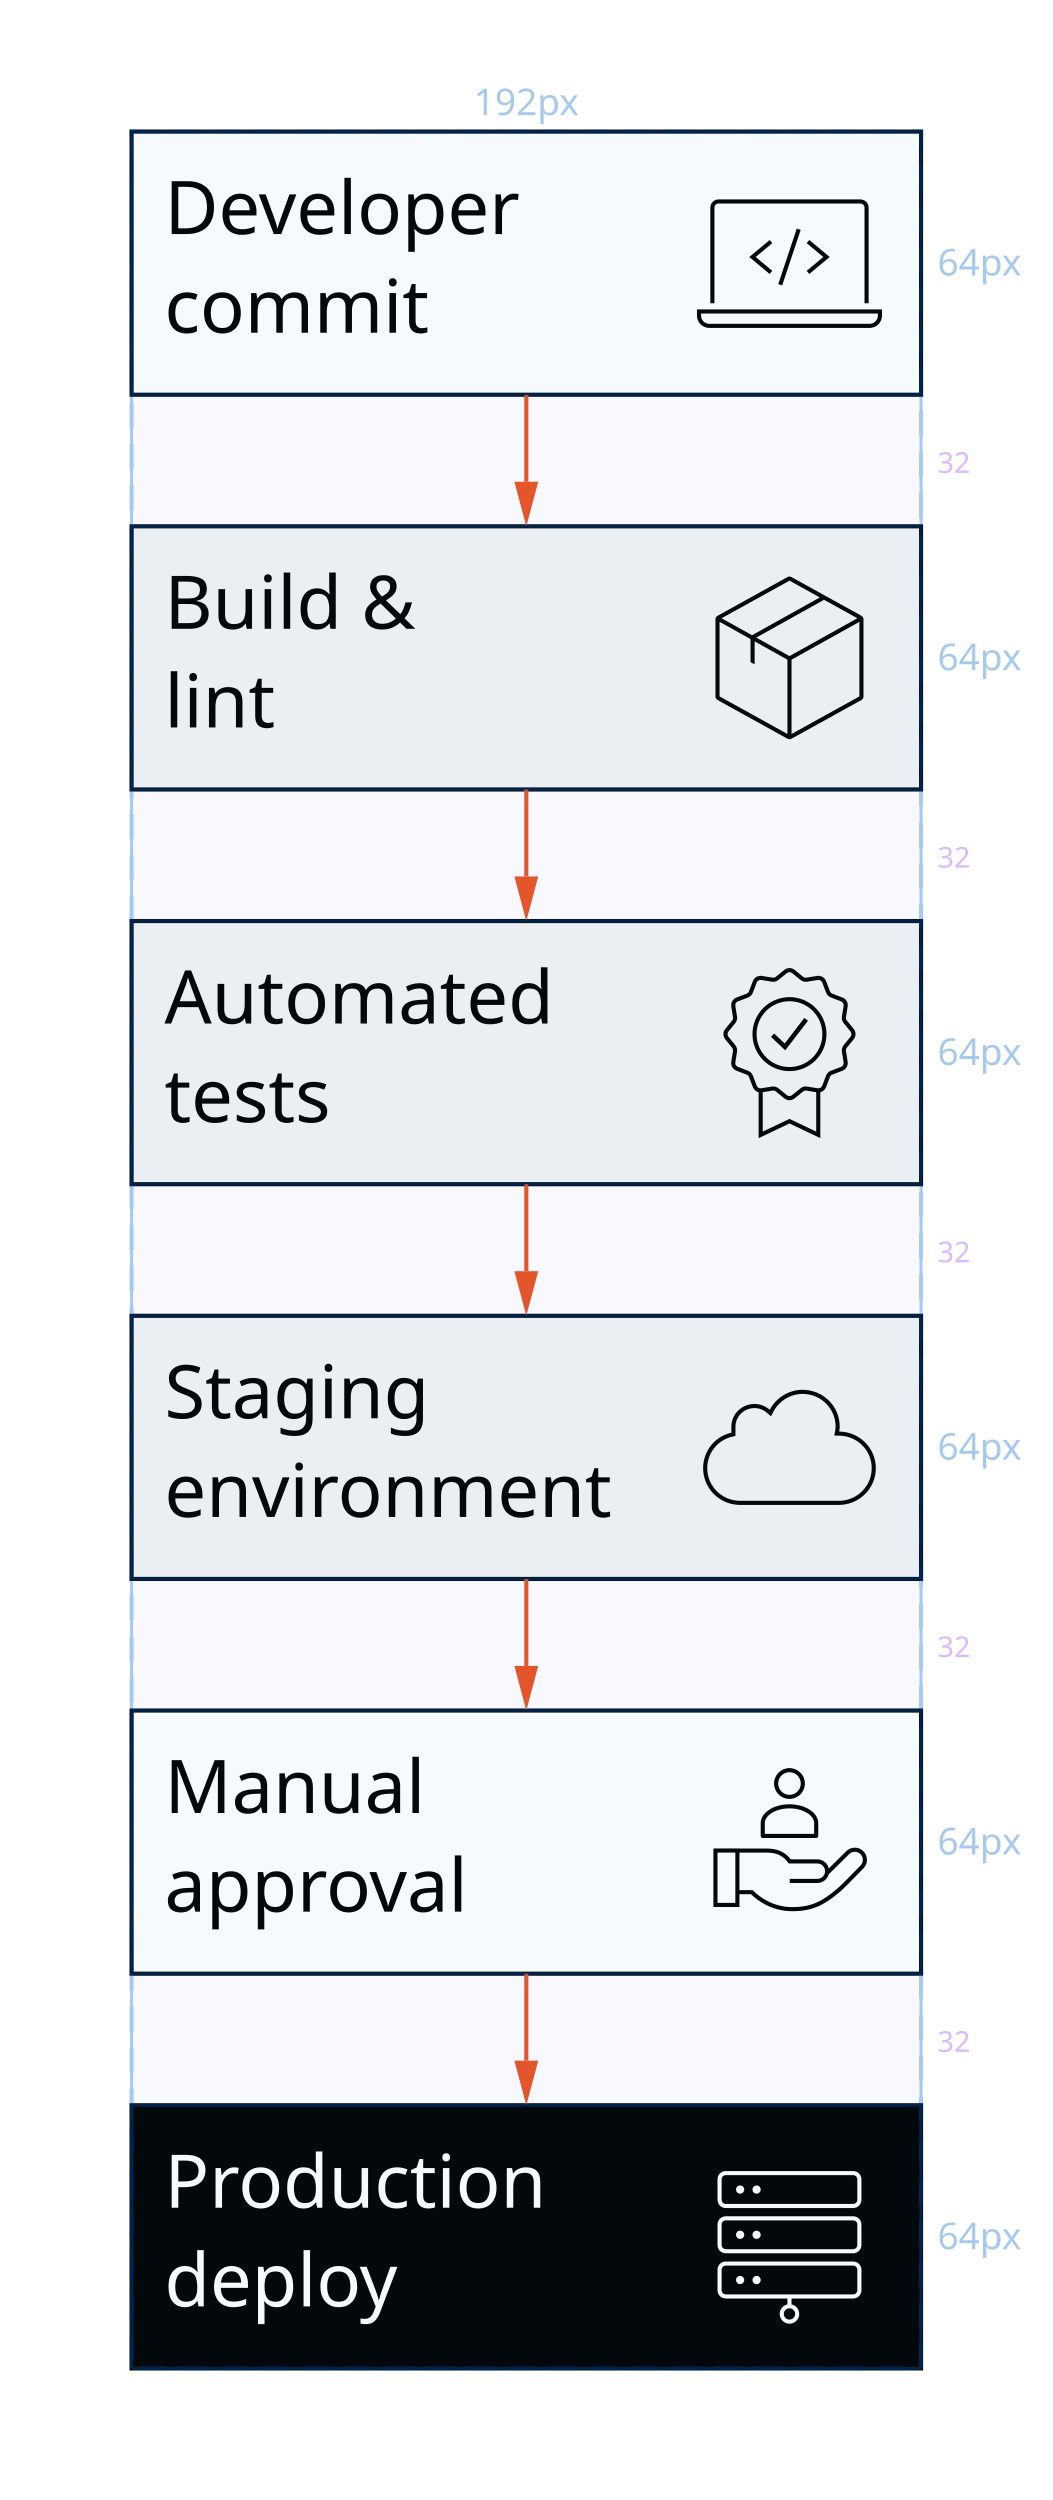
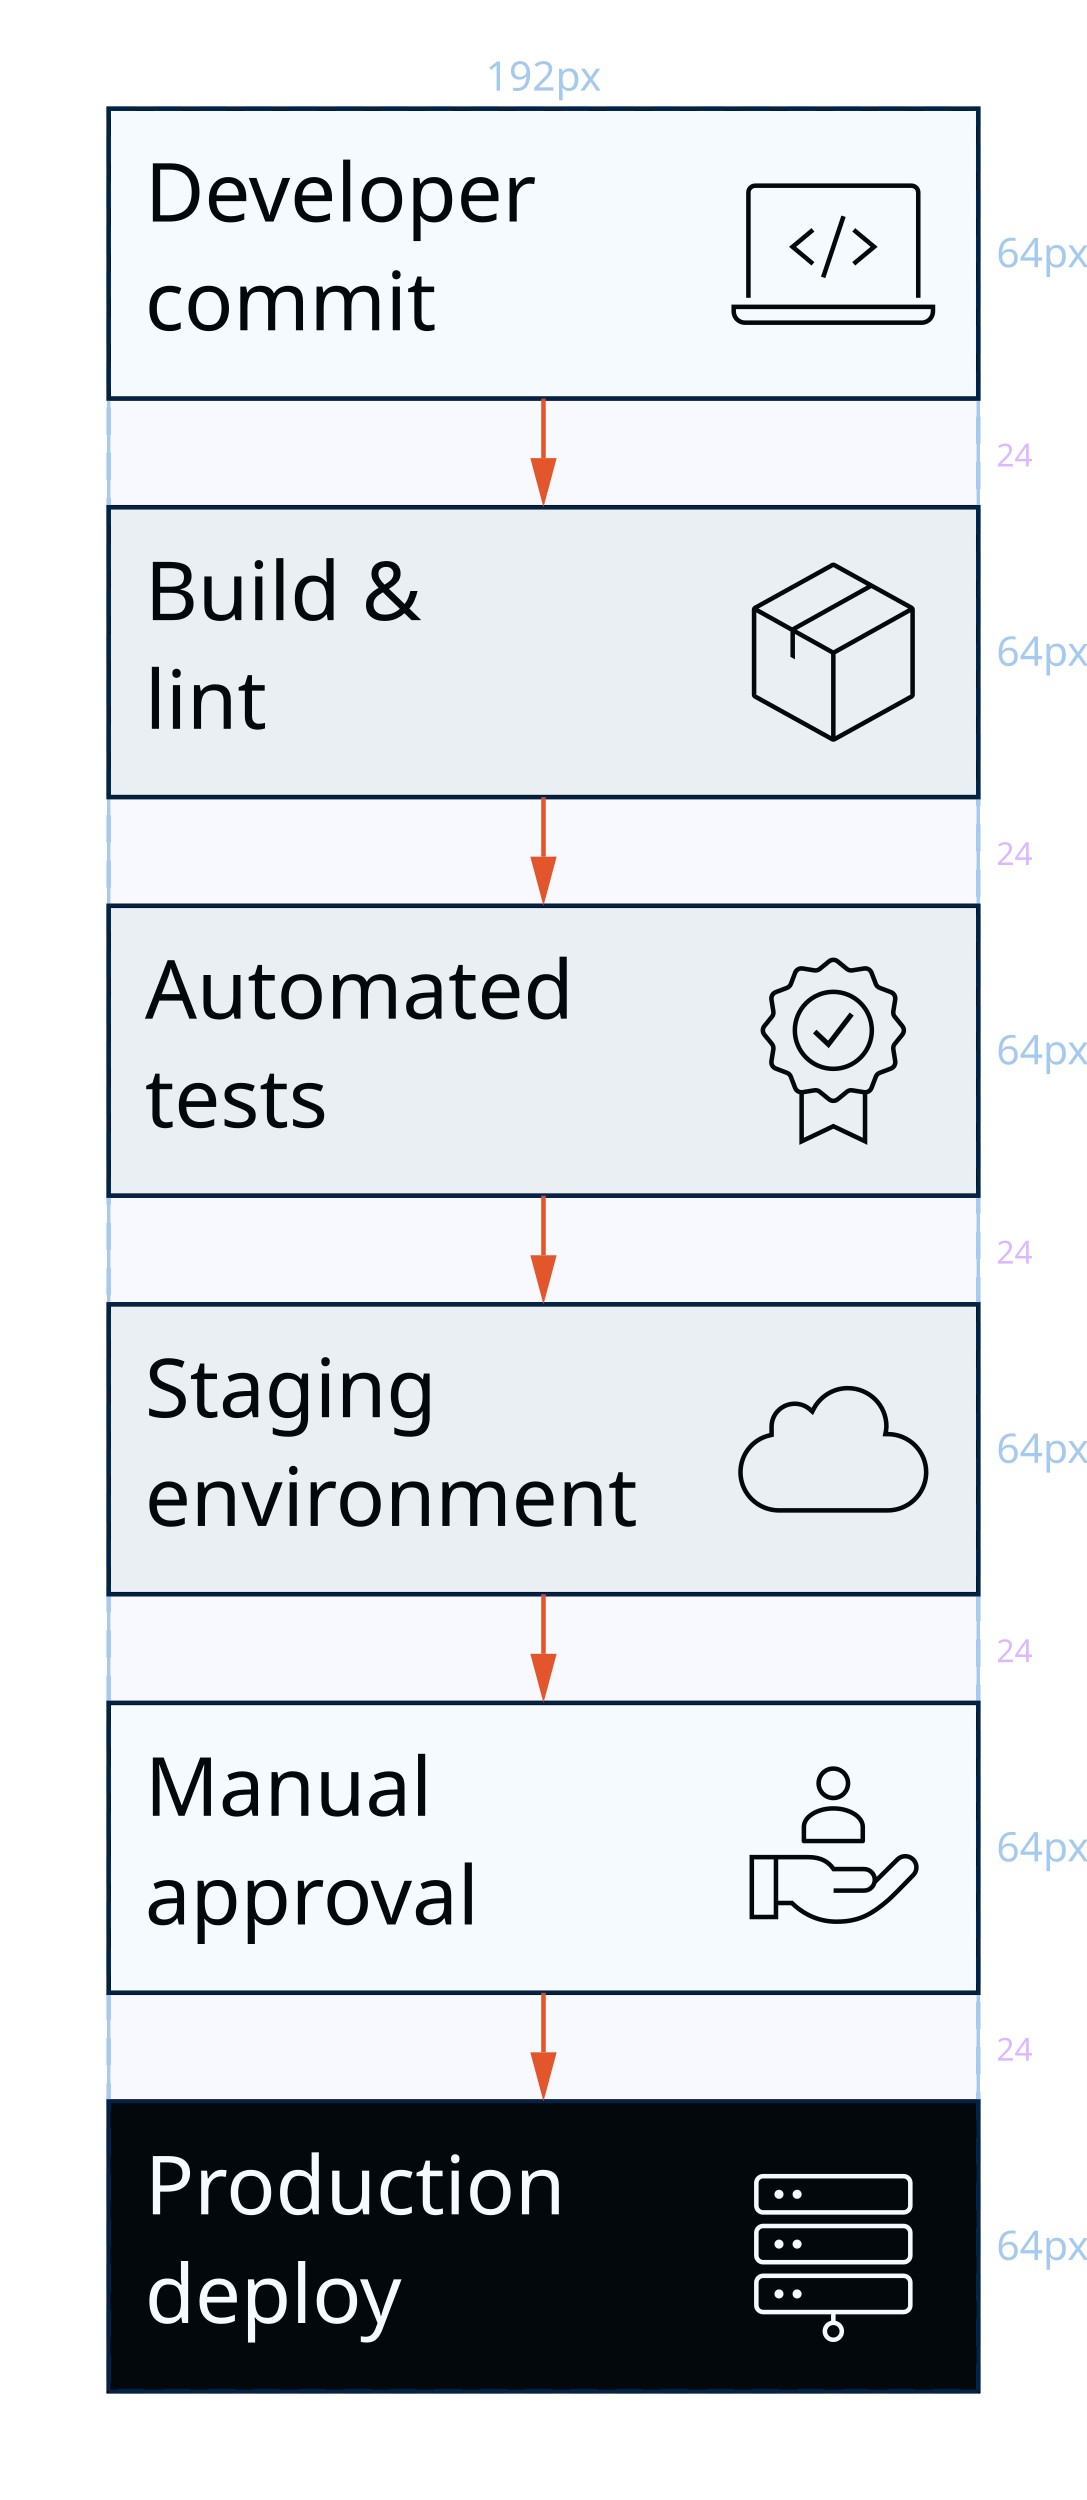
- <svg xmlns="http://www.w3.org/2000/svg" width="256" height="608" viewBox="0 0 256 608" xml:space="preserve">
-   <rect width="256" height="608" fill="#FFFFFF" />
+ <svg xmlns="http://www.w3.org/2000/svg" width="240" height="552" viewBox="0 0 240 552" xml:space="preserve">
+   <rect width="240" height="552" fill="#FFFFFF" />
  <g data-component-id="commit">
-     <rect x="32" y="32" width="192" height="64" fill="#FFFFFF" stroke="#000000" stroke-width="1" stroke-miterlimit="10" />
+     <rect x="24" y="24" width="192" height="64" fill="#FFFFFF" stroke="#000000" stroke-width="1" stroke-miterlimit="10" />
    <text font-family="Ubuntu Sans">
-       <tspan x="40" y="56.92" font-size="18" font-weight="400" fill="#000000">Developer</tspan>
-       <tspan x="40" y="80.92" font-size="18" font-weight="400" fill="#000000">commit</tspan>
+       <tspan x="32" y="48.92" font-size="18" font-weight="400" fill="#000000">Developer</tspan>
+       <tspan x="32" y="72.92" font-size="18" font-weight="400" fill="#000000">commit</tspan>
    </text>
-     <g class="dg-icon" transform="translate(168 40)">
+     <g class="dg-icon" transform="translate(160 32)">
      <path fill-rule="evenodd" clip-rule="evenodd" d="M46.5 36.75C46.5 38.355 45.239 39.666 43.654 39.746L43.5 39.75H4.5L4.346 39.746C2.812 39.668 1.582 38.438 1.504 36.904L1.5 36.75V35.25H46.5V36.75ZM2.5 36.75C2.5 37.855 3.395 38.75 4.5 38.75H43.5C44.605 38.75 45.5 37.855 45.5 36.75V36.25H2.5V36.75Z" fill="#000000" />
      <path d="M41.25 8.5C42.355 8.5 43.25 9.395 43.25 10.5V33.75H42.25V10.5C42.25 9.948 41.802 9.5 41.25 9.5H6.75C6.198 9.5 5.75 9.948 5.75 10.5V33.75H4.75V10.5C4.75 9.395 5.645 8.5 6.75 8.5H41.25Z" fill="#000000" />
      <path d="M26.725 15.908L22.225 29.408L21.275 29.092L25.775 15.592L26.725 15.908Z" fill="#000000" />
      <path d="M19.82 19.134L15.78 22.5L19.82 25.866L19.18 26.634L14.219 22.5L19.18 18.366L19.82 19.134Z" fill="#000000" />
      <path d="M33.781 22.5L28.82 26.634L28.18 25.866L32.22 22.5L28.18 19.134L28.82 18.366L33.781 22.5Z" fill="#000000" />
    </g>
  </g>
  <g data-component-id="build">
-     <rect x="32" y="128" width="192" height="64" fill="#F3F3F3" stroke="#000000" stroke-width="1" stroke-miterlimit="10" />
+     <rect x="24" y="112" width="192" height="64" fill="#F3F3F3" stroke="#000000" stroke-width="1" stroke-miterlimit="10" />
    <text font-family="Ubuntu Sans">
-       <tspan x="40" y="152.92" font-size="18" font-weight="400" fill="#000000">Build &amp;</tspan>
-       <tspan x="40" y="176.92" font-size="18" font-weight="400" fill="#000000">lint</tspan>
+       <tspan x="32" y="136.92" font-size="18" font-weight="400" fill="#000000">Build &amp;</tspan>
+       <tspan x="32" y="160.92" font-size="18" font-weight="400" fill="#000000">lint</tspan>
    </text>
-     <g class="dg-icon" transform="translate(168 136)">
+     <g class="dg-icon" transform="translate(160 120)">
      <path d="M33.001 9.057L41.485 13.752C41.803 13.928 42.001 14.263 42.001 14.627V33.373C42.001 33.736 41.803 34.071 41.485 34.247L24.485 43.657C24.183 43.824 23.817 43.824 23.516 43.657L6.516 34.247C6.198 34.071 6 33.736 6 33.373V14.627C6 14.263 6.198 13.928 6.516 13.752L15.001 9.057L23.516 4.343C23.817 4.176 24.183 4.176 24.485 4.343L33.001 9.057ZM24.5 24.434V42.505L32.516 38.068L41.001 33.372V15.23L24.5 24.434ZM7 33.372L15.485 38.068L23.5 42.504V24.434L15.525 19.985V25.583L14.529 25.027V19.43L7 15.231V33.372ZM15.92 19.061L24 23.566L40.515 14.357L32.516 9.932L32.404 9.869L15.92 19.061ZM15.485 9.932L7.485 14.357L14.899 18.491L31.377 9.302L24 5.218L15.485 9.932Z" fill="#000000" />
    </g>
  </g>
  <g data-component-id="test">
-     <rect x="32" y="224" width="192" height="64" fill="#F3F3F3" stroke="#000000" stroke-width="1" stroke-miterlimit="10" />
+     <rect x="24" y="200" width="192" height="64" fill="#F3F3F3" stroke="#000000" stroke-width="1" stroke-miterlimit="10" />
    <text font-family="Ubuntu Sans">
-       <tspan x="40" y="248.92" font-size="18" font-weight="400" fill="#000000">Automated</tspan>
-       <tspan x="40" y="272.92" font-size="18" font-weight="400" fill="#000000">tests</tspan>
+       <tspan x="32" y="224.92" font-size="18" font-weight="400" fill="#000000">Automated</tspan>
+       <tspan x="32" y="248.92" font-size="18" font-weight="400" fill="#000000">tests</tspan>
    </text>
-     <g class="dg-icon" transform="translate(168 232)">
+     <g class="dg-icon" transform="translate(160 208)">
      <path fill-rule="evenodd" clip-rule="evenodd" d="M22.738 3.882C23.473 3.284 24.527 3.284 25.262 3.882L27.314 5.552C27.535 5.731 27.822 5.808 28.104 5.763L30.716 5.344C31.651 5.193 32.565 5.72 32.902 6.605L33.845 9.077C33.946 9.343 34.157 9.554 34.423 9.655L36.895 10.598C37.78 10.935 38.307 11.849 38.156 12.784L37.737 15.396C37.692 15.678 37.769 15.965 37.948 16.186L39.618 18.238C40.216 18.973 40.216 20.027 39.618 20.762L37.948 22.814C37.769 23.035 37.692 23.322 37.737 23.604L38.156 26.216C38.307 27.151 37.78 28.065 36.895 28.402L34.423 29.345C34.157 29.446 33.946 29.657 33.845 29.923L32.902 32.395C32.661 33.027 32.126 33.473 31.5 33.624V44.791L24 41.225L16.5 44.791V33.624C15.874 33.473 15.339 33.027 15.098 32.395L14.155 29.923C14.054 29.657 13.843 29.446 13.577 29.345L11.105 28.402C10.22 28.065 9.693 27.151 9.844 26.216L10.263 23.604C10.308 23.322 10.231 23.035 10.052 22.814L8.382 20.762C7.784 20.027 7.784 18.973 8.382 18.238L10.052 16.186C10.231 15.965 10.308 15.678 10.263 15.396L9.844 12.784C9.693 11.848 10.22 10.935 11.105 10.598L13.577 9.655C13.843 9.554 14.054 9.343 14.155 9.077L15.098 6.605C15.435 5.72 16.349 5.193 17.284 5.344L19.896 5.763C20.178 5.808 20.465 5.731 20.686 5.552L22.738 3.882ZM19.896 33.237L17.5 33.621V43.208L23.785 40.22L24 40.117L24.215 40.22L30.5 43.208V33.621L28.104 33.237C27.822 33.192 27.535 33.269 27.314 33.448L25.262 35.118C24.527 35.716 23.473 35.716 22.738 35.118L20.686 33.448C20.465 33.269 20.178 33.192 19.896 33.237ZM24.631 4.658C24.263 4.359 23.737 4.359 23.369 4.658L21.316 6.327C20.874 6.687 20.3 6.841 19.737 6.751L17.125 6.331C16.657 6.256 16.201 6.519 16.032 6.962L15.09 9.434C14.887 9.966 14.466 10.387 13.934 10.59L11.462 11.532C11.019 11.701 10.756 12.157 10.831 12.625L11.251 15.237C11.341 15.8 11.187 16.374 10.827 16.816L9.158 18.869C8.859 19.237 8.859 19.763 9.158 20.131L10.827 22.184C11.187 22.626 11.341 23.2 11.251 23.763L10.831 26.375C10.756 26.843 11.019 27.299 11.462 27.468L13.934 28.41C14.466 28.613 14.887 29.034 15.09 29.566L16.032 32.038C16.201 32.481 16.657 32.744 17.125 32.669L19.737 32.249C20.3 32.159 20.874 32.313 21.316 32.673L23.369 34.342C23.737 34.641 24.263 34.641 24.631 34.342L26.684 32.673C27.126 32.313 27.7 32.159 28.263 32.249L30.875 32.669C31.343 32.744 31.799 32.481 31.968 32.038L32.91 29.566C33.113 29.034 33.534 28.613 34.066 28.41L36.538 27.468C36.981 27.299 37.244 26.843 37.169 26.375L36.749 23.763C36.659 23.2 36.813 22.626 37.173 22.184L38.842 20.131C39.141 19.763 39.141 19.237 38.842 18.869L37.173 16.816C36.813 16.374 36.659 15.8 36.749 15.237L37.169 12.625C37.244 12.157 36.981 11.701 36.538 11.532L34.066 10.59C33.534 10.387 33.113 9.966 32.91 9.434L31.968 6.962C31.799 6.519 31.343 6.256 30.875 6.331L28.263 6.751C27.7 6.841 27.126 6.687 26.684 6.327L24.631 4.658Z" fill="#000000" />
      <path d="M28.5 16.248L22.977 23.439L22.525 23.013L19.501 20.171L20.27 19.351L22.842 21.768L27.607 15.562L28.5 16.248Z" fill="#000000" />
      <path fill-rule="evenodd" clip-rule="evenodd" d="M24 10.5C28.971 10.5 33 14.529 33 19.5C33 24.471 28.971 28.5 24 28.5C19.029 28.5 15 24.471 15 19.5C15 14.529 19.029 10.5 24 10.5ZM24 11.5C19.582 11.5 16 15.082 16 19.5C16 23.918 19.582 27.5 24 27.5C28.418 27.5 32 23.918 32 19.5C32 15.082 28.418 11.5 24 11.5Z" fill="#000000" />
    </g>
  </g>
  <g data-component-id="staging">
-     <rect x="32" y="320" width="192" height="64" fill="#F3F3F3" stroke="#000000" stroke-width="1" stroke-miterlimit="10" />
+     <rect x="24" y="288" width="192" height="64" fill="#F3F3F3" stroke="#000000" stroke-width="1" stroke-miterlimit="10" />
    <text font-family="Ubuntu Sans">
-       <tspan x="40" y="344.92" font-size="18" font-weight="400" fill="#000000">Staging</tspan>
-       <tspan x="40" y="368.92" font-size="18" font-weight="400" fill="#000000">environment</tspan>
+       <tspan x="32" y="312.92" font-size="18" font-weight="400" fill="#000000">Staging</tspan>
+       <tspan x="32" y="336.92" font-size="18" font-weight="400" fill="#000000">environment</tspan>
    </text>
-     <g class="dg-icon" transform="translate(168 328)">
+     <g class="dg-icon" transform="translate(160 296)">
      <path fill-rule="evenodd" clip-rule="evenodd" d="M27.186 10C32.196 10 36.217 14 36.217 18.923L36.211 19.143C36.187 19.652 36.094 20.147 36.093 20.154C41.041 20.216 45 24.154 45 29.077L44.988 29.536C44.748 34.246 40.822 38 35.969 38H12.031L11.565 37.988C6.928 37.757 3.245 34.094 3.012 29.536L3 29.077C3 24.954 5.784 21.352 9.866 20.429V18.984C9.866 15.908 12.402 13.446 15.495 13.446L15.749 13.452C17.017 13.51 18.22 13.996 19.206 14.861C20.753 11.908 23.845 10 27.186 10ZM27.186 11C24.224 11 21.469 12.695 20.092 15.325L19.502 16.452L18.547 15.613C17.674 14.847 16.608 14.446 15.495 14.446C12.935 14.446 10.866 16.479 10.866 18.984V21.227L10.087 21.403C6.472 22.221 4 25.409 4 29.077C4 33.438 7.564 37 12.031 37H35.969C40.436 37 44 33.438 44 29.077C44 24.713 40.493 21.208 36.08 21.153L34.888 21.139L35.11 19.967V19.965C35.111 19.962 35.112 19.956 35.113 19.948C35.116 19.933 35.121 19.91 35.126 19.88C35.136 19.819 35.149 19.73 35.163 19.626C35.191 19.411 35.217 19.151 35.217 18.923C35.217 14.562 31.653 11 27.186 11Z" fill="#000000" />
    </g>
  </g>
  <g data-component-id="approval">
-     <rect x="32" y="416" width="192" height="64" fill="#FFFFFF" stroke="#000000" stroke-width="1" stroke-miterlimit="10" />
+     <rect x="24" y="376" width="192" height="64" fill="#FFFFFF" stroke="#000000" stroke-width="1" stroke-miterlimit="10" />
    <text font-family="Ubuntu Sans">
-       <tspan x="40" y="440.92" font-size="18" font-weight="400" fill="#000000">Manual</tspan>
-       <tspan x="40" y="464.92" font-size="18" font-weight="400" fill="#000000">approval</tspan>
+       <tspan x="32" y="400.92" font-size="18" font-weight="400" fill="#000000">Manual</tspan>
+       <tspan x="32" y="424.92" font-size="18" font-weight="400" fill="#000000">approval</tspan>
    </text>
-     <g class="dg-icon" transform="translate(168 424)">
+     <g class="dg-icon" transform="translate(160 384)">
      <path fill-rule="evenodd" clip-rule="evenodd" d="M37.806 26.209C38.885 25.141 40.598 25.063 41.77 26.03C43.098 27.126 43.215 29.123 42.014 30.362C39.871 32.57 37.274 35.218 36.437 35.936C34.577 37.53 32.912 38.755 31.069 39.576C29.219 40.4 27.215 40.806 24.688 40.806C19.718 40.806 16.314 38.289 14.64 36.677H11.833V39.778H5.5V25.553H11.833V25.556H18.417C19.933 25.556 21.14 25.823 22.129 26.324C23.038 26.784 23.734 27.43 24.312 28.195H30.778C32.136 28.195 33.27 29.137 33.571 30.402L37.806 26.209ZM41.134 26.8C40.358 26.16 39.224 26.212 38.51 26.919L33.547 31.834C33.212 33.05 32.101 33.945 30.778 33.945H24.061V32.945H30.778C31.814 32.945 32.653 32.105 32.653 31.07C32.653 30.034 31.814 29.195 30.778 29.195H23.803L23.652 28.984C23.116 28.227 22.492 27.63 21.677 27.216C20.859 26.802 19.816 26.556 18.417 26.556H11.833V35.677H15.047L15.193 35.822C16.712 37.326 19.934 39.806 24.688 39.806C27.098 39.806 28.96 39.42 30.662 38.662C32.373 37.899 33.951 36.749 35.785 35.176C36.577 34.497 39.132 31.896 41.296 29.666C42.089 28.848 42.014 27.527 41.134 26.8ZM6.5 38.778H10.833V26.553H6.5V38.778Z" fill="#000000" />
      <path fill-rule="evenodd" clip-rule="evenodd" d="M24 14.8C27.866 14.8 31 16.847 31 19.37V22.5L30.99 22.601C30.944 22.828 30.742 23 30.5 23H17.5L17.399 22.989C17.204 22.949 17.05 22.796 17.01 22.601L17 22.5V19.37C17 16.847 20.134 14.8 24 14.8ZM24 15.8C22.233 15.8 20.679 16.27 19.597 16.977C18.506 17.689 18 18.557 18 19.37V22H30V19.37C30 18.557 29.494 17.689 28.403 16.977C27.321 16.27 25.767 15.8 24 15.8Z" fill="#000000" />
      <path fill-rule="evenodd" clip-rule="evenodd" d="M24 6C26.071 6 27.75 7.679 27.75 9.75C27.75 11.821 26.071 13.5 24 13.5C21.929 13.5 20.25 11.821 20.25 9.75C20.25 7.679 21.929 6 24 6ZM24 7C22.481 7 21.25 8.231 21.25 9.75C21.25 11.269 22.481 12.5 24 12.5C25.519 12.5 26.75 11.269 26.75 9.75C26.75 8.231 25.519 7 24 7Z" fill="#000000" />
    </g>
  </g>
  <g data-component-id="production">
-     <rect x="32" y="512" width="192" height="64" fill="#000000" stroke="#000000" stroke-width="1" stroke-miterlimit="10" />
+     <rect x="24" y="464" width="192" height="64" fill="#000000" stroke="#000000" stroke-width="1" stroke-miterlimit="10" />
    <text font-family="Ubuntu Sans">
-       <tspan x="40" y="536.92" font-size="18" font-weight="400" fill="#FFFFFF">Production</tspan>
-       <tspan x="40" y="560.92" font-size="18" font-weight="400" fill="#FFFFFF">deploy</tspan>
+       <tspan x="32" y="488.92" font-size="18" font-weight="400" fill="#FFFFFF">Production</tspan>
+       <tspan x="32" y="512.92" font-size="18" font-weight="400" fill="#FFFFFF">deploy</tspan>
    </text>
-     <g class="dg-icon" transform="translate(168 520)">
+     <g class="dg-icon" transform="translate(160 472)">
      <path d="M39.5 30C40.605 30 41.5 30.895 41.5 32V37C41.5 38.105 40.605 39 39.5 39H24.5V40.428C25.572 40.657 26.375 41.61 26.375 42.75C26.375 44.062 25.312 45.125 24 45.125C22.688 45.125 21.625 44.062 21.625 42.75C21.625 41.61 22.428 40.657 23.5 40.428V39H8.5C7.395 39 6.5 38.105 6.5 37V32C6.5 30.895 7.395 30 8.5 30H39.5ZM24 41.375C23.241 41.375 22.625 41.991 22.625 42.75C22.625 43.509 23.241 44.125 24 44.125C24.759 44.125 25.375 43.509 25.375 42.75C25.375 41.991 24.759 41.375 24 41.375ZM8.5 31C7.948 31 7.5 31.448 7.5 32V37L7.505 37.102C7.553 37.573 7.927 37.947 8.397 37.995L8.5 38H39.5L39.602 37.995C40.107 37.944 40.5 37.518 40.5 37V32C40.5 31.448 40.052 31 39.5 31H8.5ZM12 33.501C12.552 33.501 13 33.949 13 34.501C13 35.053 12.552 35.501 12 35.501C11.448 35.501 11 35.053 11 34.501C11 33.949 11.448 33.501 12 33.501ZM39.5 19C40.605 19 41.5 19.895 41.5 21V26C41.5 27.105 40.605 28 39.5 28H8.5C7.395 28 6.5 27.105 6.5 26V21C6.5 19.895 7.395 19 8.5 19H39.5ZM8.5 20C7.948 20 7.5 20.448 7.5 21V26L7.505 26.102C7.553 26.573 7.927 26.947 8.397 26.995L8.5 27H39.5L39.602 26.995C40.107 26.944 40.5 26.518 40.5 26V21C40.5 20.448 40.052 20 39.5 20H8.5ZM12 22.501C12.552 22.501 13 22.949 13 23.501C13 24.053 12.552 24.501 12 24.501C11.448 24.501 11 24.053 11 23.501C11 22.949 11.448 22.501 12 22.501ZM39.5 8C40.605 8 41.5 8.895 41.5 10V15C41.5 16.105 40.605 17 39.5 17H8.5C7.395 17 6.5 16.105 6.5 15V10C6.5 8.895 7.395 8 8.5 8H39.5ZM8.5 9C7.948 9 7.5 9.448 7.5 10V15L7.505 15.102C7.553 15.573 7.927 15.947 8.397 15.995L8.5 16H39.5L39.602 15.995C40.107 15.944 40.5 15.518 40.5 15V10C40.5 9.448 40.052 9 39.5 9H8.5ZM12 11.501C12.552 11.501 13 11.949 13 12.501C13 13.053 12.552 13.501 12 13.501C11.448 13.501 11 13.053 11 12.501C11 11.949 11.448 11.501 12 11.501Z" fill="#FFFFFF" />
      <circle cx="16" cy="12.501" r="1" fill="#FFFFFF" />
      <circle cx="16" cy="23.501" r="1" fill="#FFFFFF" />
      <circle cx="16" cy="34.501" r="1" fill="#FFFFFF" />
    </g>
  </g>
  <g data-component-id="_auto_1">
-     <line x1="128" y1="96" x2="128" y2="117.159" fill="none" stroke="#E95420" stroke-width="1" stroke-miterlimit="10" />
-     <polygon points="125.095,117.159 128,128 130.905,117.159" fill="#E95420" />
+     <line x1="120" y1="88" x2="120" y2="101.159" fill="none" stroke="#E95420" stroke-width="1" stroke-miterlimit="10" />
+     <polygon points="117.095,101.159 120,112 122.905,101.159" fill="#E95420" />
  </g>
  <g data-component-id="_auto_2">
-     <line x1="128" y1="192" x2="128" y2="213.159" fill="none" stroke="#E95420" stroke-width="1" stroke-miterlimit="10" />
-     <polygon points="125.095,213.159 128,224 130.905,213.159" fill="#E95420" />
+     <line x1="120" y1="176" x2="120" y2="189.159" fill="none" stroke="#E95420" stroke-width="1" stroke-miterlimit="10" />
+     <polygon points="117.095,189.159 120,200 122.905,189.159" fill="#E95420" />
  </g>
  <g data-component-id="_auto_3">
-     <line x1="128" y1="288" x2="128" y2="309.159" fill="none" stroke="#E95420" stroke-width="1" stroke-miterlimit="10" />
-     <polygon points="125.095,309.159 128,320 130.905,309.159" fill="#E95420" />
+     <line x1="120" y1="264" x2="120" y2="277.159" fill="none" stroke="#E95420" stroke-width="1" stroke-miterlimit="10" />
+     <polygon points="117.095,277.159 120,288 122.905,277.159" fill="#E95420" />
  </g>
  <g data-component-id="_auto_4">
-     <line x1="128" y1="384" x2="128" y2="405.159" fill="none" stroke="#E95420" stroke-width="1" stroke-miterlimit="10" />
-     <polygon points="125.095,405.159 128,416 130.905,405.159" fill="#E95420" />
+     <line x1="120" y1="352" x2="120" y2="365.159" fill="none" stroke="#E95420" stroke-width="1" stroke-miterlimit="10" />
+     <polygon points="117.095,365.159 120,376 122.905,365.159" fill="#E95420" />
  </g>
  <g data-component-id="_auto_5">
-     <line x1="128" y1="480" x2="128" y2="501.159" fill="none" stroke="#E95420" stroke-width="1" stroke-miterlimit="10" />
-     <polygon points="125.095,501.159 128,512 130.905,501.159" fill="#E95420" />
+     <line x1="120" y1="440" x2="120" y2="453.159" fill="none" stroke="#E95420" stroke-width="1" stroke-miterlimit="10" />
+     <polygon points="117.095,453.159 120,464 122.905,453.159" fill="#E95420" />
  </g>
  <g id="layout-grid" opacity="0.35" style="pointer-events:none">
-     <rect x="32" y="32" width="192" height="544" fill="none" stroke="#0066CC" stroke-width="1" stroke-dasharray="6 4" />
-     <rect x="32" y="32" width="192" height="544" fill="#3399FF" opacity="0.08" />
-     <line x1="32" y1="32" x2="32" y2="576" stroke="#0066CC" stroke-width="0.75" />
-     <line x1="224" y1="32" x2="224" y2="576" stroke="#0066CC" stroke-width="0.75" />
-     <text x="128.0" y="28" text-anchor="middle" font-size="9" fill="#0066CC" font-family="Ubuntu Sans, sans-serif">192px</text>
-     <rect x="32" y="32" width="192" height="64" fill="#3399FF" opacity="0.08" />
-     <line x1="32" y1="32" x2="224" y2="32" stroke="#0066CC" stroke-width="0.75" />
-     <line x1="32" y1="96" x2="224" y2="96" stroke="#0066CC" stroke-width="0.75" />
-     <text x="228" y="67.0" font-size="9" fill="#0066CC" font-family="Ubuntu Sans, sans-serif">64px</text>
-     <rect x="32" y="128" width="192" height="64" fill="#3399FF" opacity="0.08" />
-     <line x1="32" y1="128" x2="224" y2="128" stroke="#0066CC" stroke-width="0.75" />
-     <line x1="32" y1="192" x2="224" y2="192" stroke="#0066CC" stroke-width="0.75" />
-     <text x="228" y="163.0" font-size="9" fill="#0066CC" font-family="Ubuntu Sans, sans-serif">64px</text>
-     <rect x="32" y="224" width="192" height="64" fill="#3399FF" opacity="0.08" />
-     <line x1="32" y1="224" x2="224" y2="224" stroke="#0066CC" stroke-width="0.75" />
-     <line x1="32" y1="288" x2="224" y2="288" stroke="#0066CC" stroke-width="0.75" />
-     <text x="228" y="259.0" font-size="9" fill="#0066CC" font-family="Ubuntu Sans, sans-serif">64px</text>
-     <rect x="32" y="320" width="192" height="64" fill="#3399FF" opacity="0.08" />
-     <line x1="32" y1="320" x2="224" y2="320" stroke="#0066CC" stroke-width="0.75" />
-     <line x1="32" y1="384" x2="224" y2="384" stroke="#0066CC" stroke-width="0.75" />
-     <text x="228" y="355.0" font-size="9" fill="#0066CC" font-family="Ubuntu Sans, sans-serif">64px</text>
-     <rect x="32" y="416" width="192" height="64" fill="#3399FF" opacity="0.08" />
-     <line x1="32" y1="416" x2="224" y2="416" stroke="#0066CC" stroke-width="0.75" />
-     <line x1="32" y1="480" x2="224" y2="480" stroke="#0066CC" stroke-width="0.75" />
-     <text x="228" y="451.0" font-size="9" fill="#0066CC" font-family="Ubuntu Sans, sans-serif">64px</text>
-     <rect x="32" y="512" width="192" height="64" fill="#3399FF" opacity="0.08" />
-     <line x1="32" y1="512" x2="224" y2="512" stroke="#0066CC" stroke-width="0.75" />
-     <line x1="32" y1="576" x2="224" y2="576" stroke="#0066CC" stroke-width="0.75" />
-     <text x="228" y="547.0" font-size="9" fill="#0066CC" font-family="Ubuntu Sans, sans-serif">64px</text>
-     <rect x="32" y="96" width="192" height="32" fill="#9933FF" opacity="0.06" />
-     <text x="228" y="115.0" font-size="7" fill="#9933FF" font-family="Ubuntu Sans, sans-serif">32</text>
-     <rect x="32" y="192" width="192" height="32" fill="#9933FF" opacity="0.06" />
-     <text x="228" y="211.0" font-size="7" fill="#9933FF" font-family="Ubuntu Sans, sans-serif">32</text>
-     <rect x="32" y="288" width="192" height="32" fill="#9933FF" opacity="0.06" />
-     <text x="228" y="307.0" font-size="7" fill="#9933FF" font-family="Ubuntu Sans, sans-serif">32</text>
-     <rect x="32" y="384" width="192" height="32" fill="#9933FF" opacity="0.06" />
-     <text x="228" y="403.0" font-size="7" fill="#9933FF" font-family="Ubuntu Sans, sans-serif">32</text>
-     <rect x="32" y="480" width="192" height="32" fill="#9933FF" opacity="0.06" />
-     <text x="228" y="499.0" font-size="7" fill="#9933FF" font-family="Ubuntu Sans, sans-serif">32</text>
+     <rect x="24" y="24" width="192" height="504" fill="none" stroke="#0066CC" stroke-width="1" stroke-dasharray="6 4" />
+     <rect x="24" y="24" width="192" height="504" fill="#3399FF" opacity="0.08" />
+     <line x1="24" y1="24" x2="24" y2="528" stroke="#0066CC" stroke-width="0.75" />
+     <line x1="216" y1="24" x2="216" y2="528" stroke="#0066CC" stroke-width="0.75" />
+     <text x="120.0" y="20" text-anchor="middle" font-size="9" fill="#0066CC" font-family="Ubuntu Sans, sans-serif">192px</text>
+     <rect x="24" y="24" width="192" height="64" fill="#3399FF" opacity="0.08" />
+     <line x1="24" y1="24" x2="216" y2="24" stroke="#0066CC" stroke-width="0.75" />
+     <line x1="24" y1="88" x2="216" y2="88" stroke="#0066CC" stroke-width="0.75" />
+     <text x="220" y="59.0" font-size="9" fill="#0066CC" font-family="Ubuntu Sans, sans-serif">64px</text>
+     <rect x="24" y="112" width="192" height="64" fill="#3399FF" opacity="0.08" />
+     <line x1="24" y1="112" x2="216" y2="112" stroke="#0066CC" stroke-width="0.75" />
+     <line x1="24" y1="176" x2="216" y2="176" stroke="#0066CC" stroke-width="0.75" />
+     <text x="220" y="147.0" font-size="9" fill="#0066CC" font-family="Ubuntu Sans, sans-serif">64px</text>
+     <rect x="24" y="200" width="192" height="64" fill="#3399FF" opacity="0.08" />
+     <line x1="24" y1="200" x2="216" y2="200" stroke="#0066CC" stroke-width="0.75" />
+     <line x1="24" y1="264" x2="216" y2="264" stroke="#0066CC" stroke-width="0.75" />
+     <text x="220" y="235.0" font-size="9" fill="#0066CC" font-family="Ubuntu Sans, sans-serif">64px</text>
+     <rect x="24" y="288" width="192" height="64" fill="#3399FF" opacity="0.08" />
+     <line x1="24" y1="288" x2="216" y2="288" stroke="#0066CC" stroke-width="0.75" />
+     <line x1="24" y1="352" x2="216" y2="352" stroke="#0066CC" stroke-width="0.75" />
+     <text x="220" y="323.0" font-size="9" fill="#0066CC" font-family="Ubuntu Sans, sans-serif">64px</text>
+     <rect x="24" y="376" width="192" height="64" fill="#3399FF" opacity="0.08" />
+     <line x1="24" y1="376" x2="216" y2="376" stroke="#0066CC" stroke-width="0.75" />
+     <line x1="24" y1="440" x2="216" y2="440" stroke="#0066CC" stroke-width="0.75" />
+     <text x="220" y="411.0" font-size="9" fill="#0066CC" font-family="Ubuntu Sans, sans-serif">64px</text>
+     <rect x="24" y="464" width="192" height="64" fill="#3399FF" opacity="0.08" />
+     <line x1="24" y1="464" x2="216" y2="464" stroke="#0066CC" stroke-width="0.75" />
+     <line x1="24" y1="528" x2="216" y2="528" stroke="#0066CC" stroke-width="0.75" />
+     <text x="220" y="499.0" font-size="9" fill="#0066CC" font-family="Ubuntu Sans, sans-serif">64px</text>
+     <rect x="24" y="88" width="192" height="24" fill="#9933FF" opacity="0.06" />
+     <text x="220" y="103.0" font-size="7" fill="#9933FF" font-family="Ubuntu Sans, sans-serif">24</text>
+     <rect x="24" y="176" width="192" height="24" fill="#9933FF" opacity="0.06" />
+     <text x="220" y="191.0" font-size="7" fill="#9933FF" font-family="Ubuntu Sans, sans-serif">24</text>
+     <rect x="24" y="264" width="192" height="24" fill="#9933FF" opacity="0.06" />
+     <text x="220" y="279.0" font-size="7" fill="#9933FF" font-family="Ubuntu Sans, sans-serif">24</text>
+     <rect x="24" y="352" width="192" height="24" fill="#9933FF" opacity="0.06" />
+     <text x="220" y="367.0" font-size="7" fill="#9933FF" font-family="Ubuntu Sans, sans-serif">24</text>
+     <rect x="24" y="440" width="192" height="24" fill="#9933FF" opacity="0.06" />
+     <text x="220" y="455.0" font-size="7" fill="#9933FF" font-family="Ubuntu Sans, sans-serif">24</text>
  </g>
</svg>
